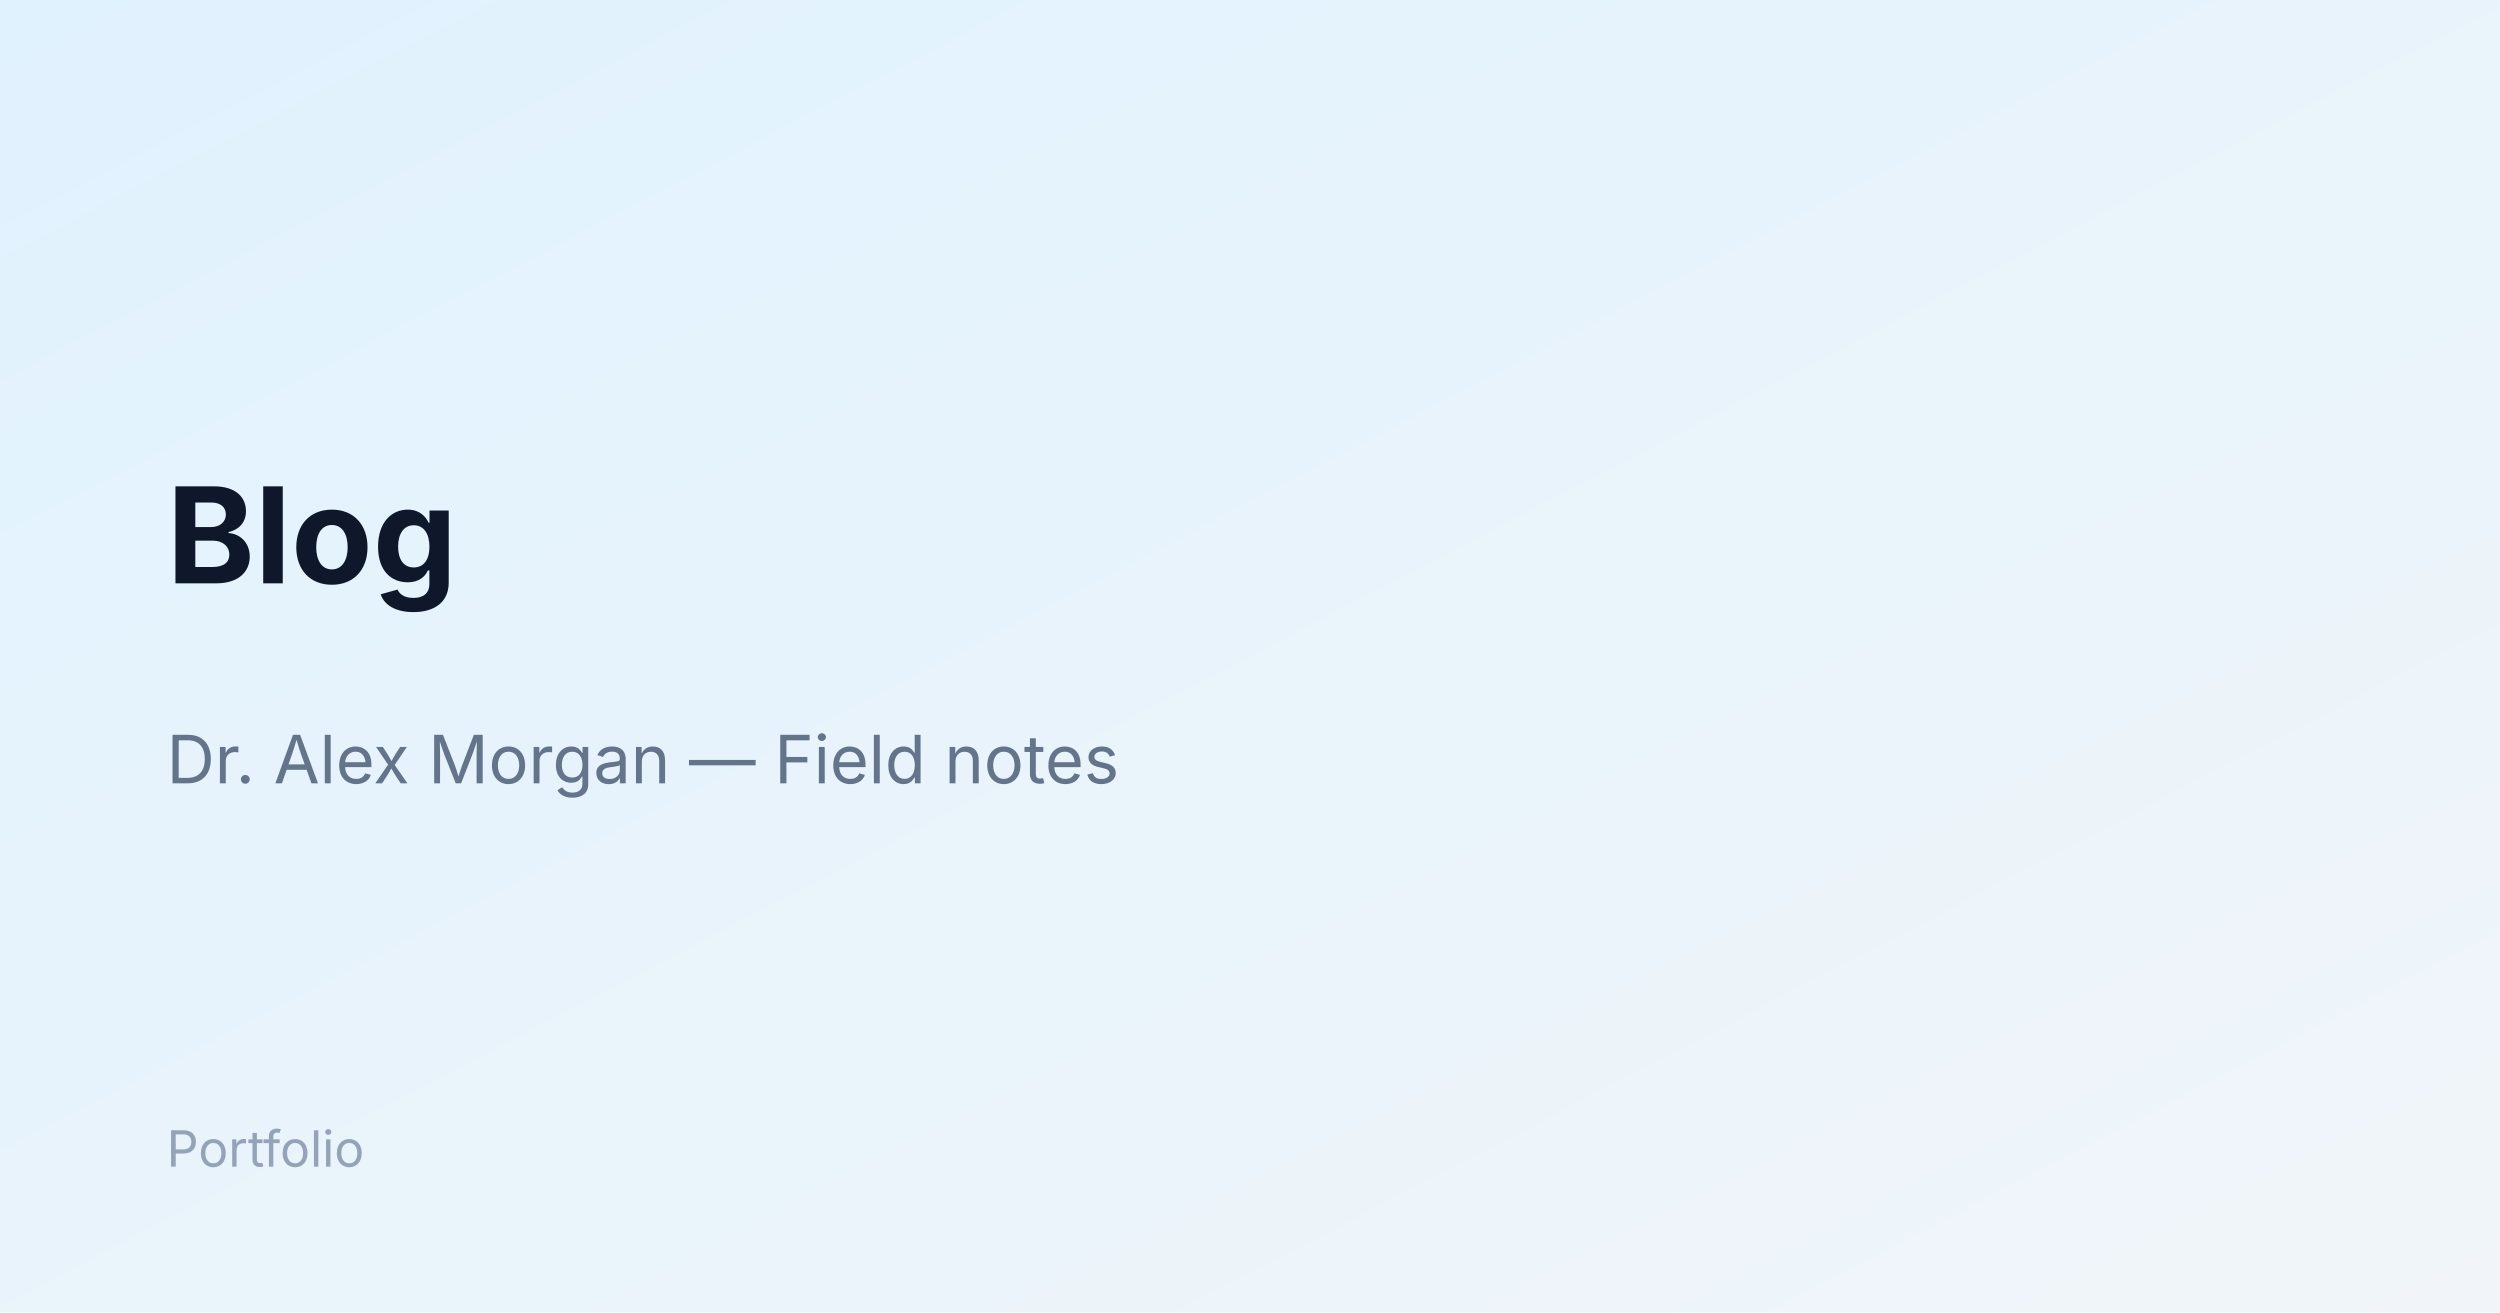
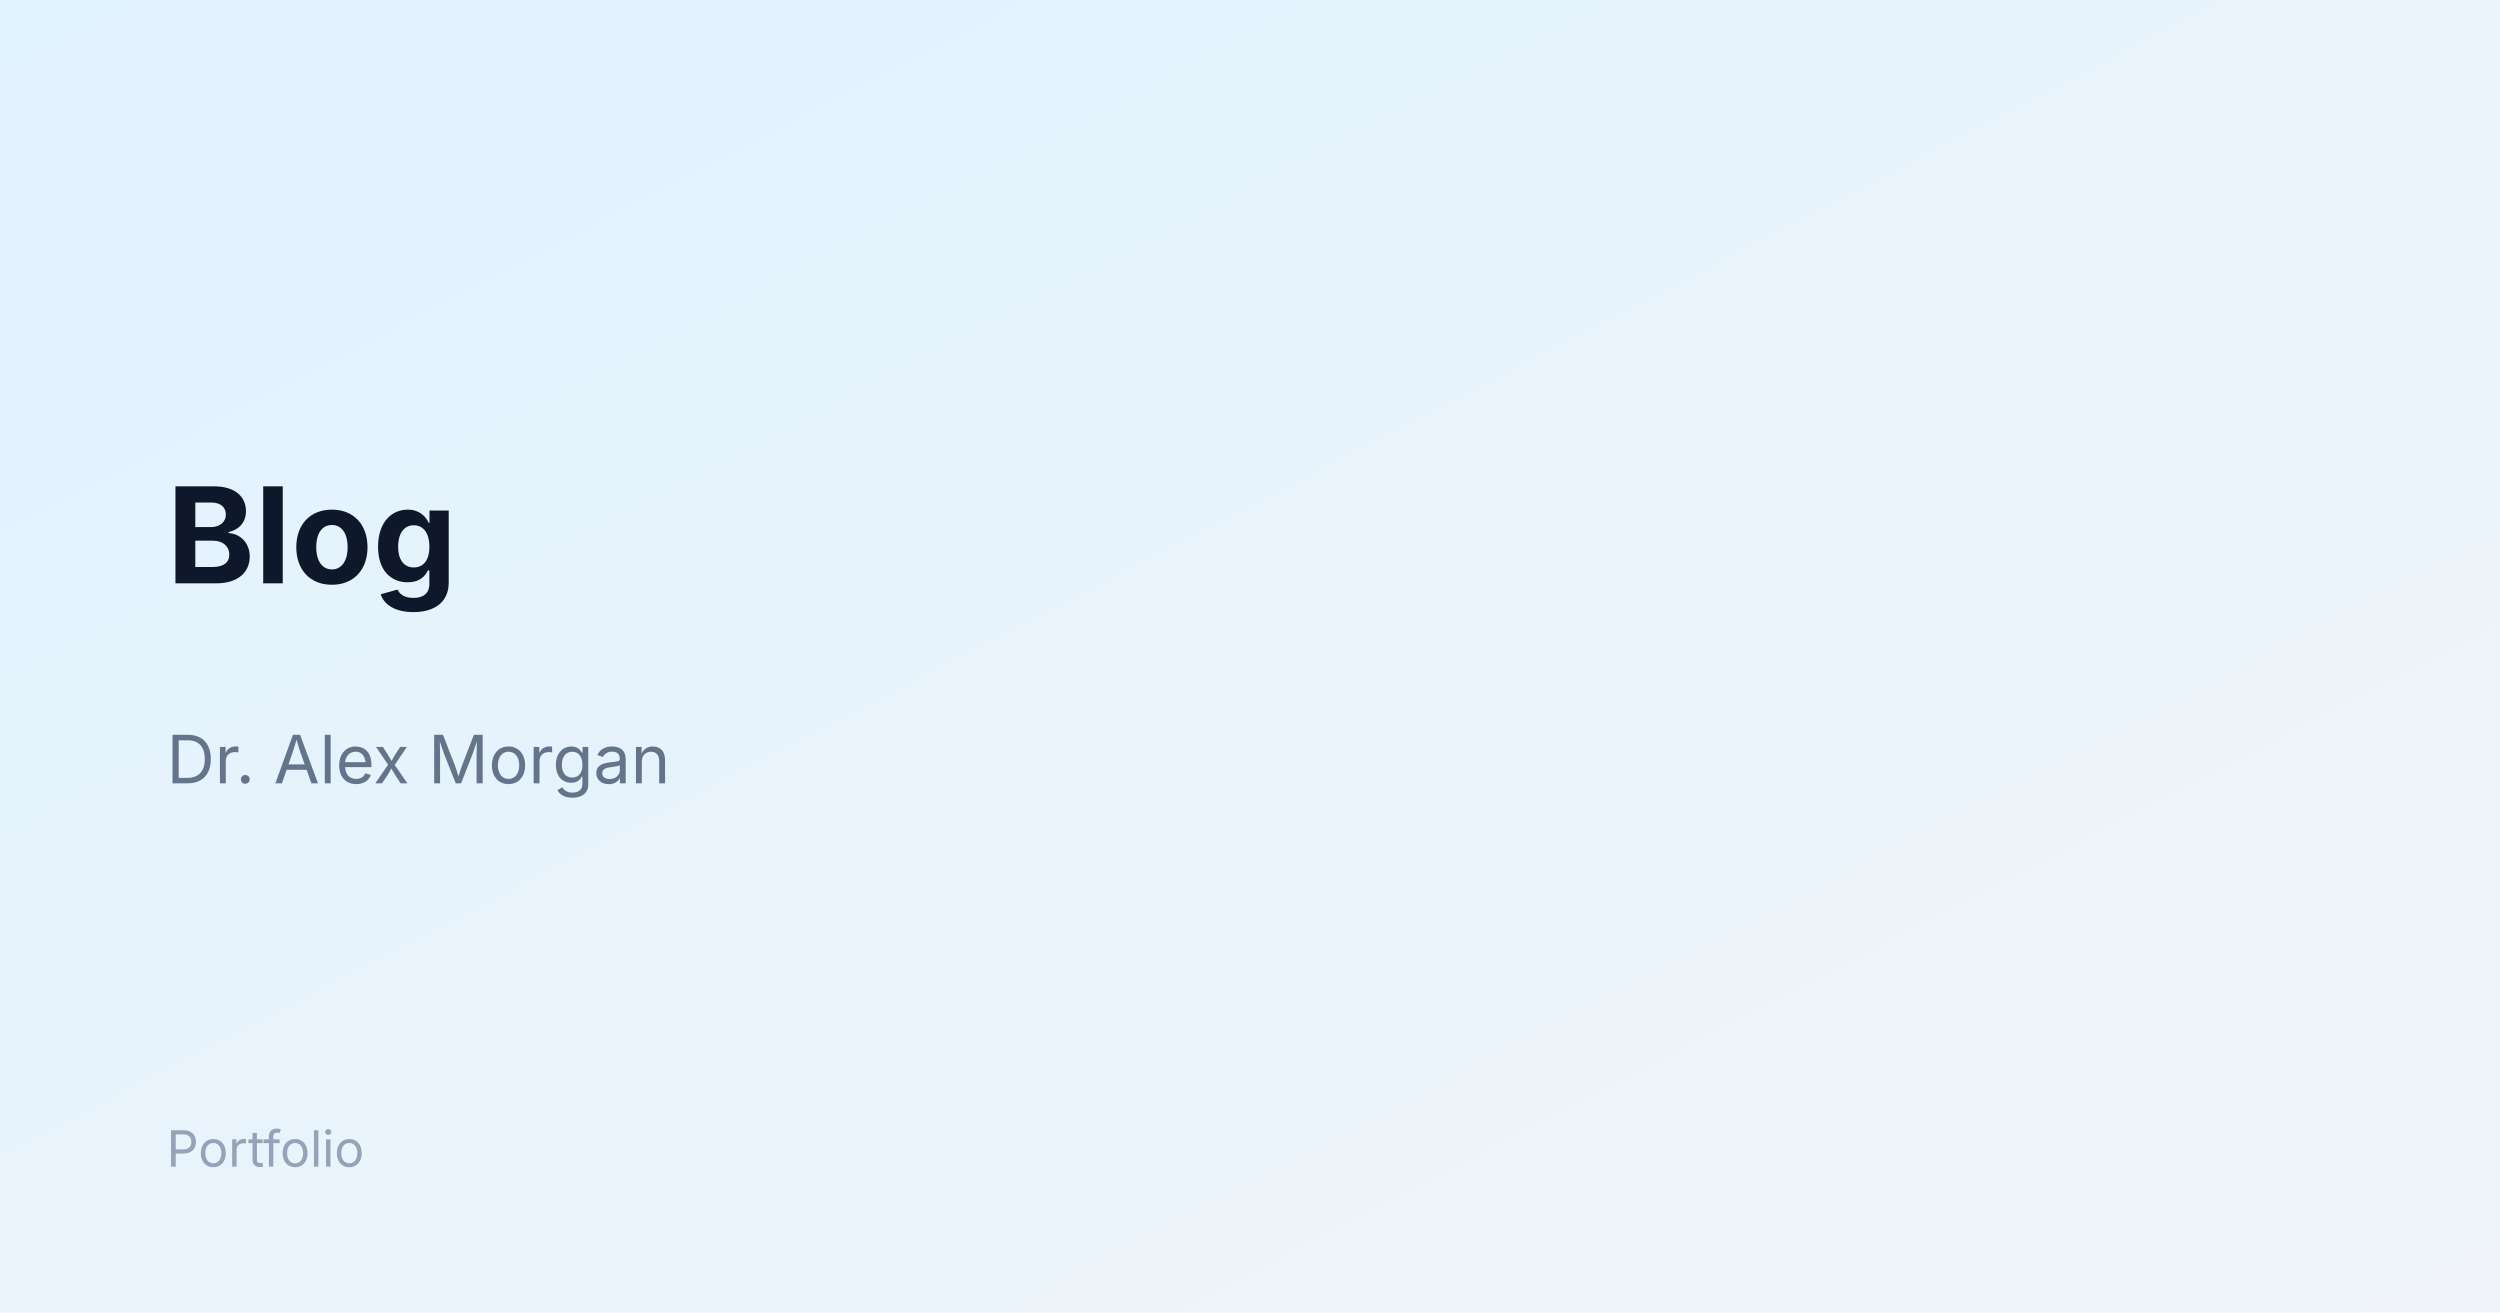
<svg xmlns="http://www.w3.org/2000/svg" width="1200" height="630" viewBox="0 0 1200 630">
  <defs>
    <linearGradient id="og-bg" x1="0" y1="0" x2="1" y2="1">
      <stop offset="0" stop-color="#e0f2fe" />
      <stop offset="1" stop-color="#f1f5f9" />
    </linearGradient>
  </defs>
  <rect width="1200" height="630" fill="url(#og-bg)" />
  <text x="80" y="280" font-family="Inter, system-ui, sans-serif" font-size="64" font-weight="700" fill="#0f172a">Blog</text>
-   <text x="80" y="376" font-family="Inter, system-ui, sans-serif" font-size="32" fill="#64748b">Dr. Alex Morgan — Field notes</text>
+   <text x="80" y="376" font-family="Inter, system-ui, sans-serif" font-size="32" fill="#64748b">Dr. Alex Morgan</text>
  <text x="80" y="560" font-family="Inter, system-ui, sans-serif" font-size="24" fill="#94a3b8">Portfolio</text>
</svg>
